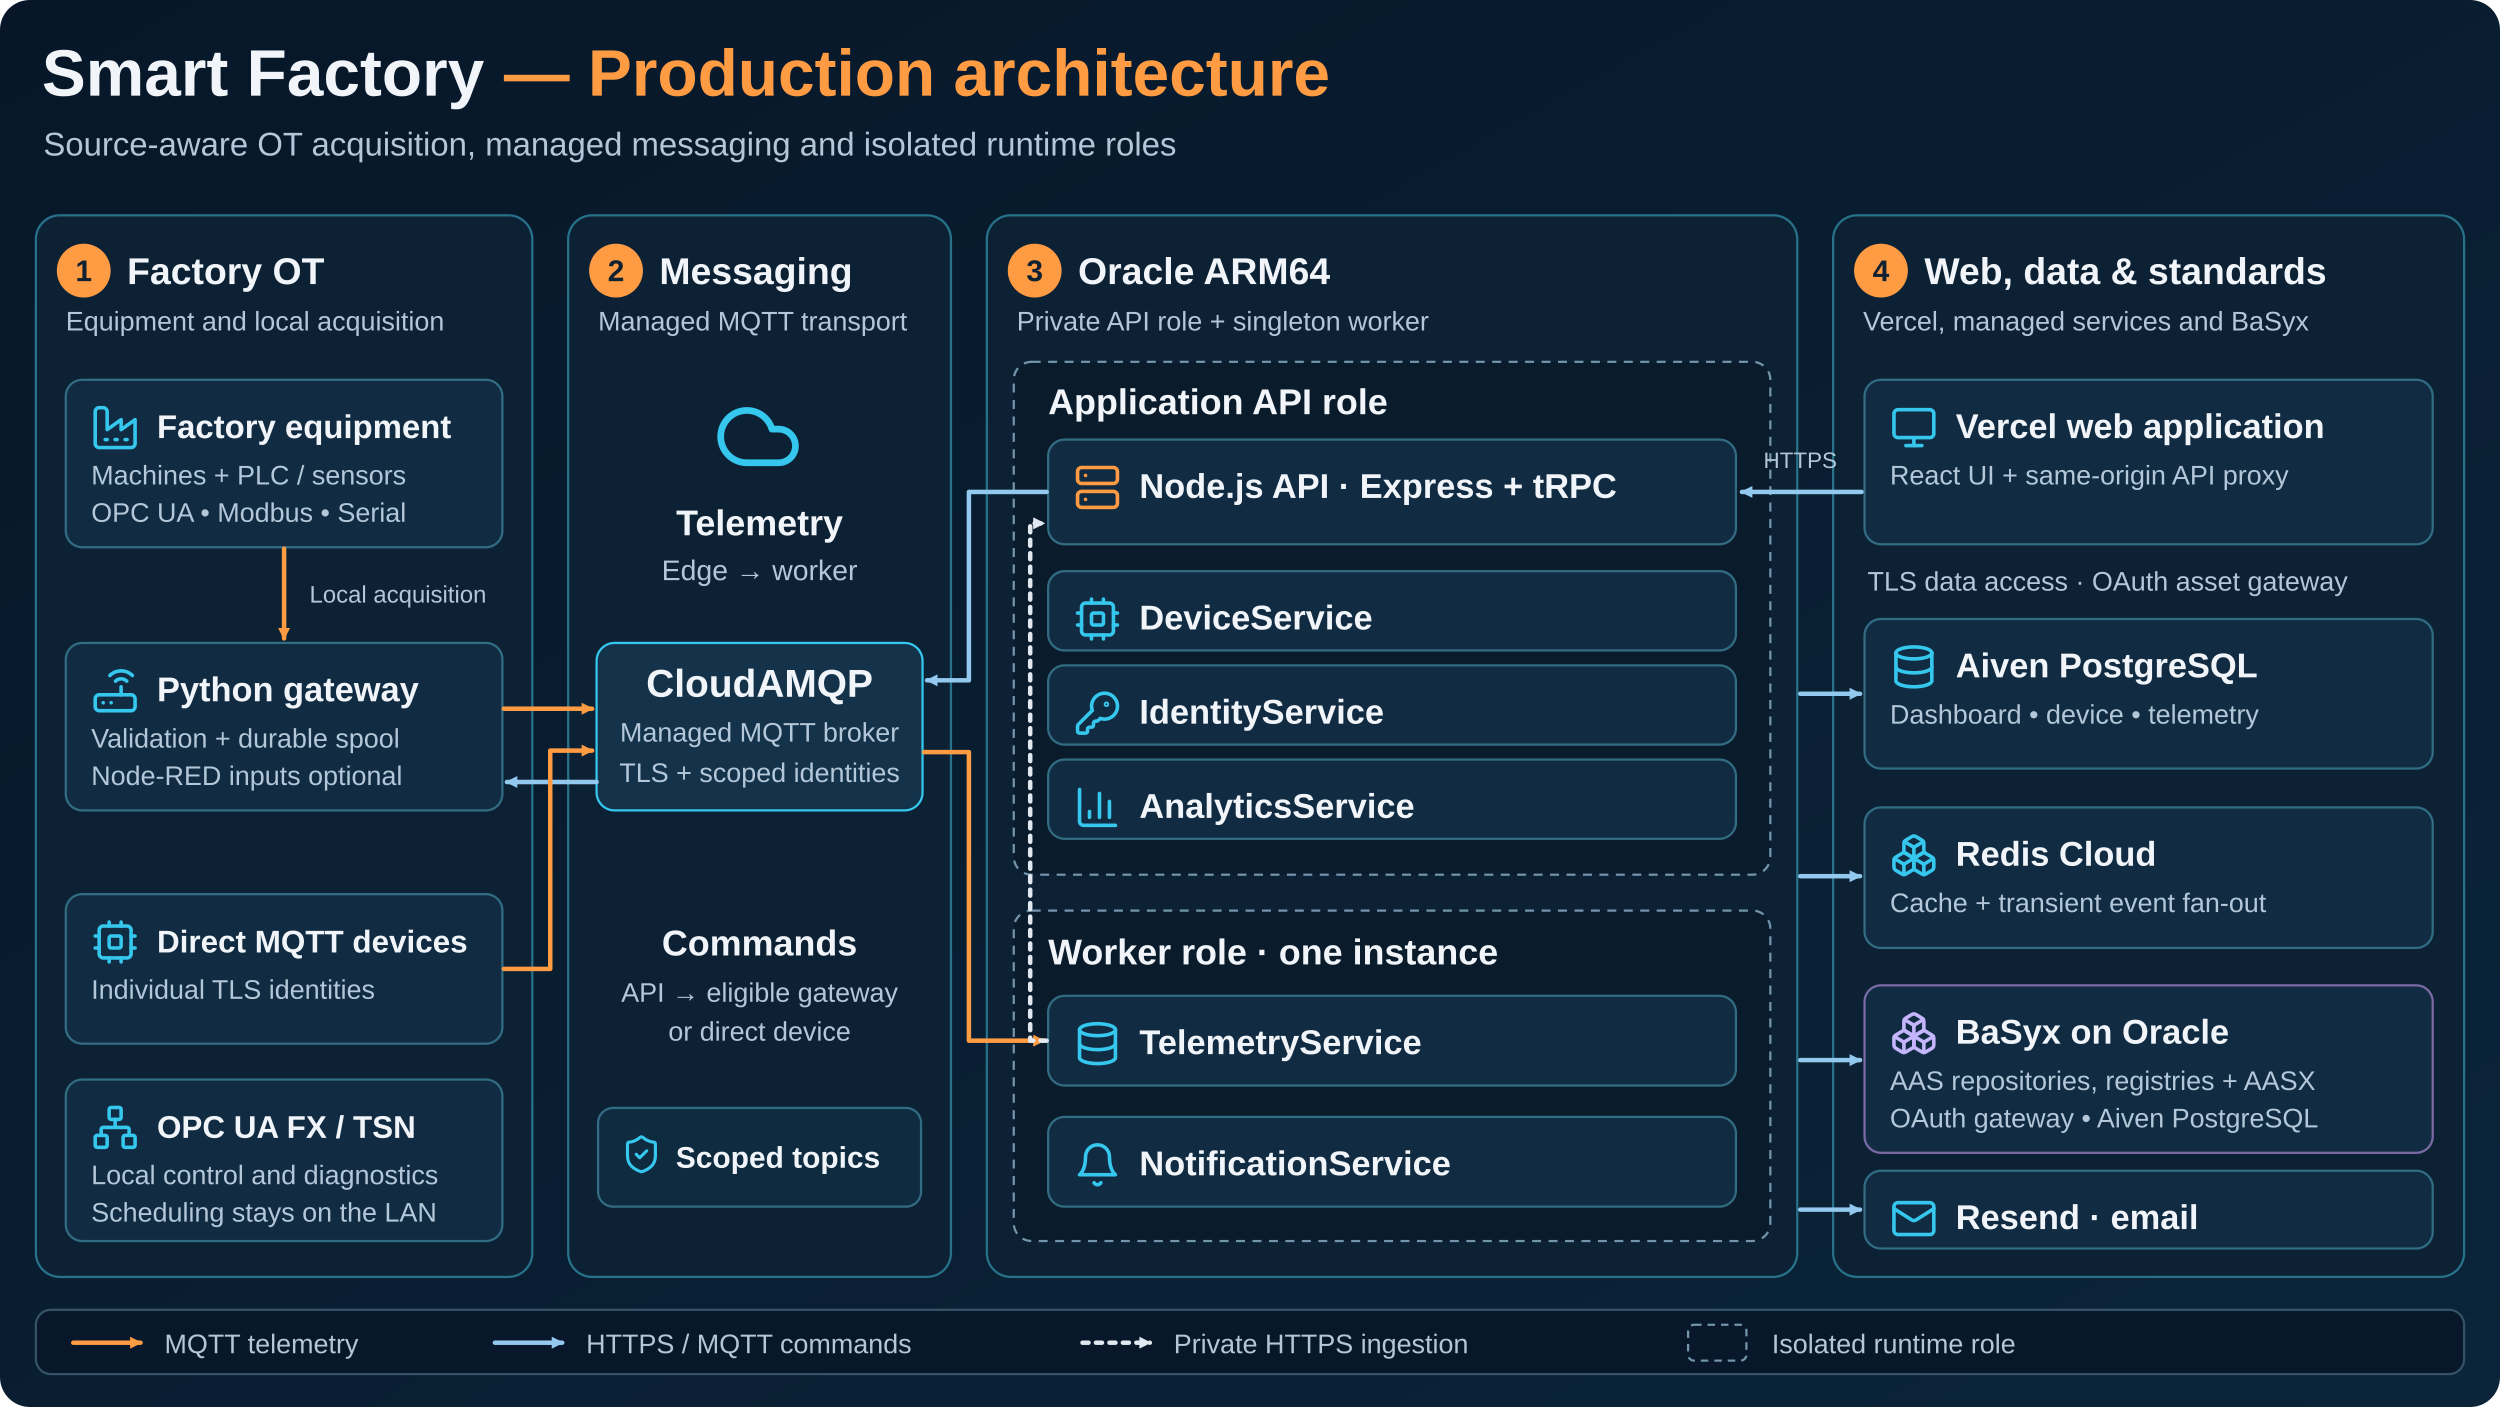
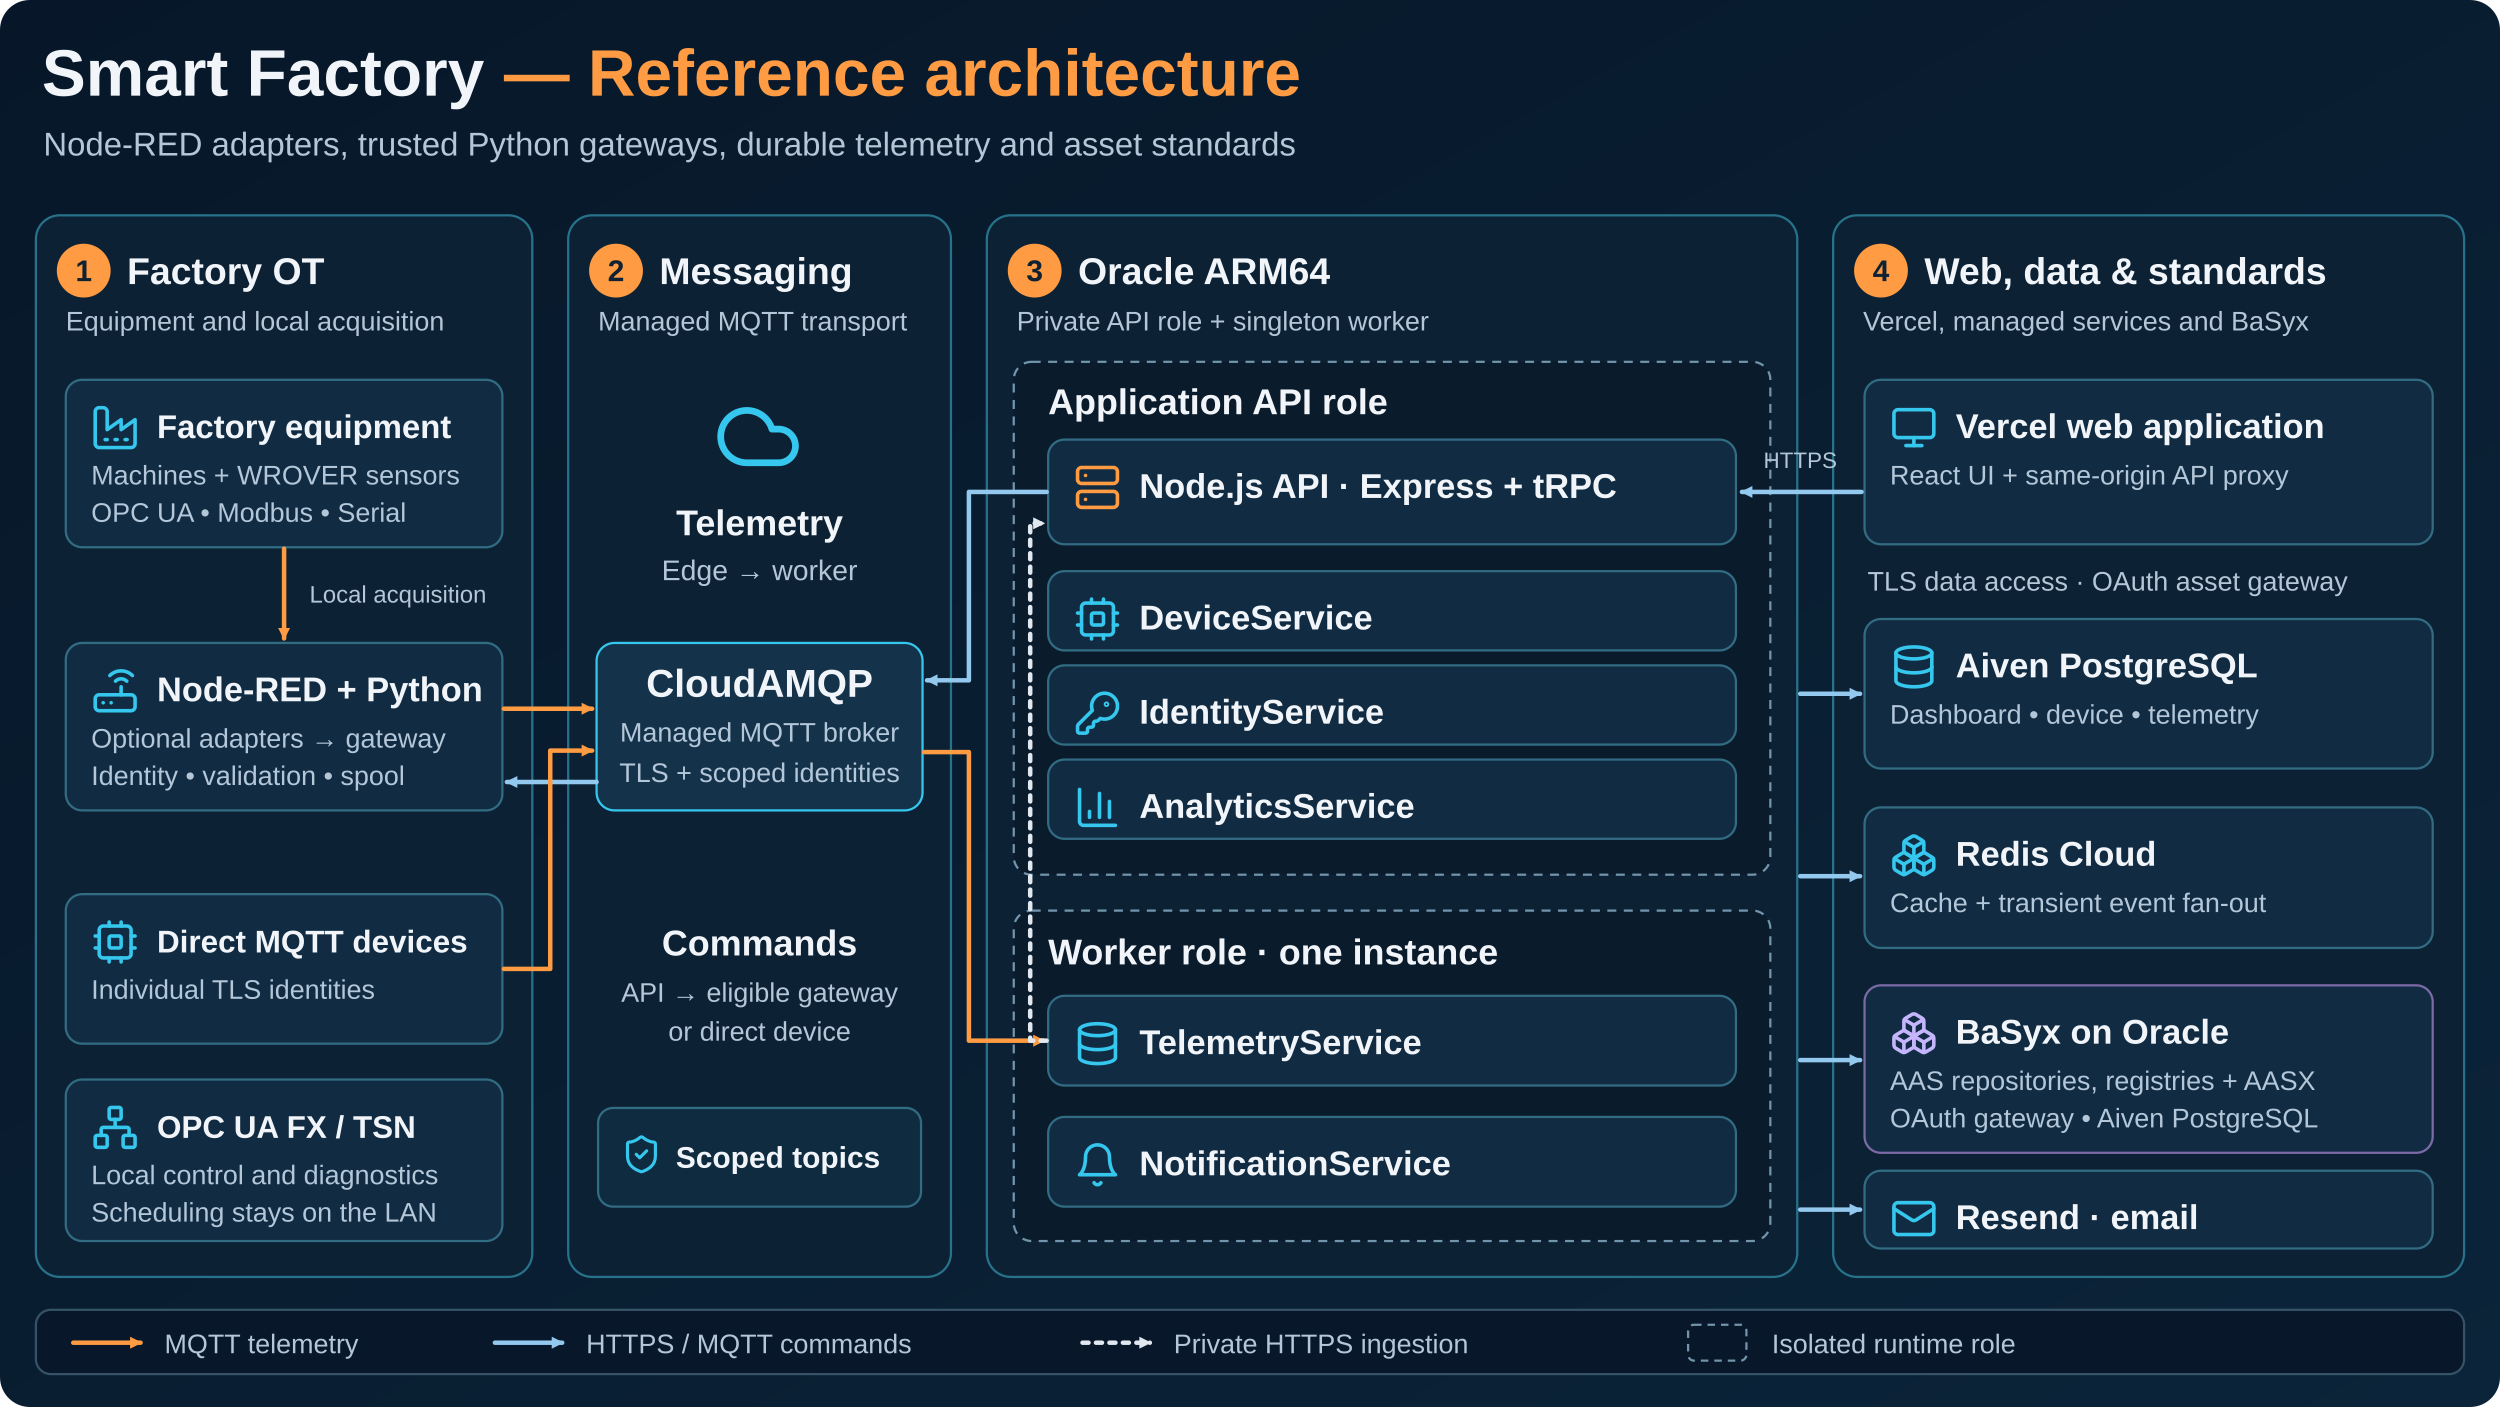
<svg xmlns="http://www.w3.org/2000/svg" width="1672" height="941" viewBox="0 0 1672 941" role="img" aria-labelledby="title description">
  <defs>
    <linearGradient id="background" x2="1" y2="1">
      <stop stop-color="#071729" />
      <stop offset="1" stop-color="#0b2439" />
    </linearGradient>
    <marker id="orange" markerWidth="8" markerHeight="8" refX="7" refY="4" orient="auto" markerUnits="userSpaceOnUse">
      <path d="M0 0 L8 4 L0 8 Z" fill="#ff9b42" />
    </marker>
    <marker id="blue" markerWidth="8" markerHeight="8" refX="7" refY="4" orient="auto" markerUnits="userSpaceOnUse">
      <path d="M0 0 L8 4 L0 8 Z" fill="#94c9ef" />
    </marker>
    <marker id="white" markerWidth="8" markerHeight="8" refX="7" refY="4" orient="auto" markerUnits="userSpaceOnUse">
      <path d="M0 0 L8 4 L0 8 Z" fill="#e2e8f0" />
    </marker>
  </defs>
  <rect width="1672" height="941" rx="20" fill="url(#background)" />
  <g font-family="Arial, Helvetica, sans-serif">
    <text x="28" y="64" font-size="44" fill="#f1f5f9" font-weight="700" text-anchor="start">Smart Factory</text>
-     <text x="337" y="64" font-size="44" fill="#ff9b42" font-weight="700" text-anchor="start">— Production architecture</text>
-     <text x="29" y="104" font-size="22" fill="#b4c7d9" font-weight="400" text-anchor="start">Source-aware OT acquisition, managed messaging and isolated runtime roles</text>
+     <text x="337" y="64" font-size="44" fill="#ff9b42" font-weight="700" text-anchor="start">— Reference architecture</text>
+     <text x="29" y="104" font-size="22" fill="#b4c7d9" font-weight="400" text-anchor="start">Node-RED adapters, trusted Python gateways, durable telemetry and asset standards</text>
    <rect x="24" y="144" width="332" height="710" rx="16" fill="#0c2134" stroke="#27728a" stroke-width="1.5" />
    <circle cx="56" cy="181" r="18" fill="#ff9b42" />
    <text x="56" y="188" font-size="20" fill="#102131" font-weight="700" text-anchor="middle">1</text>
    <text x="85" y="190" font-size="25" fill="#f1f5f9" font-weight="700" text-anchor="start">Factory OT</text>
    <text x="44" y="221" font-size="18" fill="#b4c7d9" font-weight="400" text-anchor="start">Equipment and local acquisition</text>
    <rect x="380" y="144" width="256" height="710" rx="16" fill="#0c2134" stroke="#27728a" stroke-width="1.5" />
    <circle cx="412" cy="181" r="18" fill="#ff9b42" />
    <text x="412" y="188" font-size="20" fill="#102131" font-weight="700" text-anchor="middle">2</text>
    <text x="441" y="190" font-size="25" fill="#f1f5f9" font-weight="700" text-anchor="start">Messaging</text>
    <text x="400" y="221" font-size="18" fill="#b4c7d9" font-weight="400" text-anchor="start">Managed MQTT transport</text>
    <rect x="660" y="144" width="542" height="710" rx="16" fill="#0c2134" stroke="#27728a" stroke-width="1.5" />
    <circle cx="692" cy="181" r="18" fill="#ff9b42" />
    <text x="692" y="188" font-size="20" fill="#102131" font-weight="700" text-anchor="middle">3</text>
    <text x="721" y="190" font-size="25" fill="#f1f5f9" font-weight="700" text-anchor="start">Oracle ARM64</text>
    <text x="680" y="221" font-size="18" fill="#b4c7d9" font-weight="400" text-anchor="start">Private API role + singleton worker</text>
    <rect x="1226" y="144" width="422" height="710" rx="16" fill="#0c2134" stroke="#27728a" stroke-width="1.5" />
    <circle cx="1258" cy="181" r="18" fill="#ff9b42" />
    <text x="1258" y="188" font-size="20" fill="#102131" font-weight="700" text-anchor="middle">4</text>
    <text x="1287" y="190" font-size="25" fill="#f1f5f9" font-weight="700" text-anchor="start">Web, data &amp; standards</text>
    <text x="1246" y="221" font-size="18" fill="#b4c7d9" font-weight="400" text-anchor="start">Vercel, managed services and BaSyx</text>
    <g data-card="true">
      <rect x="44" y="254" width="292" height="112" rx="11" fill="#112c42" stroke="#326c83" stroke-width="1.5" />
      <svg width="32" height="32" viewBox="0 0 24 24" fill="none" stroke="#35c7ed" stroke-width="1.8" stroke-linecap="round" stroke-linejoin="round" class="lucide lucide-factory" x="61" y="270" aria-hidden="true">
        <path d="M2 20a2 2 0 0 0 2 2h16a2 2 0 0 0 2-2V8l-7 5V8l-7 5V4a2 2 0 0 0-2-2H4a2 2 0 0 0-2 2Z" />
        <path d="M17 18h1" />
        <path d="M12 18h1" />
        <path d="M7 18h1" />
      </svg>
      <text x="105" y="293" font-size="22" fill="#f1f5f9" font-weight="600" text-anchor="start">Factory equipment</text>
-       <text x="61" y="324" font-size="18" fill="#b4c7d9" font-weight="400" text-anchor="start">Machines + PLC / sensors</text>
+       <text x="61" y="324" font-size="18" fill="#b4c7d9" font-weight="400" text-anchor="start">Machines + WROVER sensors</text>
      <text x="61" y="349" font-size="18" fill="#b4c7d9" font-weight="400" text-anchor="start">OPC UA • Modbus • Serial</text>
    </g>
    <g data-card="true">
      <rect x="44" y="430" width="292" height="112" rx="11" fill="#112c42" stroke="#326c83" stroke-width="1.5" />
      <svg width="32" height="32" viewBox="0 0 24 24" fill="none" stroke="#35c7ed" stroke-width="1.8" stroke-linecap="round" stroke-linejoin="round" class="lucide lucide-router" x="61" y="446" aria-hidden="true">
        <rect width="20" height="8" x="2" y="14" rx="2" />
        <path d="M6.01 18H6" />
        <path d="M10.01 18H10" />
        <path d="M15 10v4" />
        <path d="M17.84 7.17a4 4 0 0 0-5.66 0" />
        <path d="M20.66 4.34a8 8 0 0 0-11.31 0" />
      </svg>
-       <text x="105" y="469" font-size="23" fill="#f1f5f9" font-weight="600" text-anchor="start">Python gateway</text>
-       <text x="61" y="500" font-size="18" fill="#b4c7d9" font-weight="400" text-anchor="start">Validation + durable spool</text>
-       <text x="61" y="525" font-size="18" fill="#b4c7d9" font-weight="400" text-anchor="start">Node-RED inputs optional</text>
+       <text x="105" y="469" font-size="23" fill="#f1f5f9" font-weight="600" text-anchor="start">Node-RED + Python</text>
+       <text x="61" y="500" font-size="18" fill="#b4c7d9" font-weight="400" text-anchor="start">Optional adapters → gateway</text>
+       <text x="61" y="525" font-size="18" fill="#b4c7d9" font-weight="400" text-anchor="start">Identity • validation • spool</text>
    </g>
    <g data-card="true">
      <rect x="44" y="598" width="292" height="100" rx="11" fill="#112c42" stroke="#326c83" stroke-width="1.5" />
      <svg width="32" height="32" viewBox="0 0 24 24" fill="none" stroke="#35c7ed" stroke-width="1.8" stroke-linecap="round" stroke-linejoin="round" class="lucide lucide-cpu" x="61" y="614" aria-hidden="true">
        <rect width="16" height="16" x="4" y="4" rx="2" />
        <rect width="6" height="6" x="9" y="9" rx="1" />
        <path d="M15 2v2" />
        <path d="M15 20v2" />
        <path d="M2 15h2" />
        <path d="M2 9h2" />
        <path d="M20 15h2" />
        <path d="M20 9h2" />
        <path d="M9 2v2" />
        <path d="M9 20v2" />
      </svg>
      <text x="105" y="637" font-size="21" fill="#f1f5f9" font-weight="600" text-anchor="start">Direct MQTT devices</text>
      <text x="61" y="668" font-size="18" fill="#b4c7d9" font-weight="400" text-anchor="start">Individual TLS identities</text>
    </g>
    <g data-card="true">
      <rect x="44" y="722" width="292" height="108" rx="11" fill="#112c42" stroke="#326c83" stroke-width="1.5" />
      <svg width="32" height="32" viewBox="0 0 24 24" fill="none" stroke="#35c7ed" stroke-width="1.8" stroke-linecap="round" stroke-linejoin="round" class="lucide lucide-network" x="61" y="738" aria-hidden="true">
        <rect x="16" y="16" width="6" height="6" rx="1" />
        <rect x="2" y="16" width="6" height="6" rx="1" />
        <rect x="9" y="2" width="6" height="6" rx="1" />
        <path d="M5 16v-3a1 1 0 0 1 1-1h12a1 1 0 0 1 1 1v3" />
        <path d="M12 12V8" />
      </svg>
      <text x="105" y="761" font-size="21" fill="#f1f5f9" font-weight="600" text-anchor="start">OPC UA FX / TSN</text>
      <text x="61" y="792" font-size="18" fill="#b4c7d9" font-weight="400" text-anchor="start">Local control and diagnostics</text>
      <text x="61" y="817" font-size="18" fill="#b4c7d9" font-weight="400" text-anchor="start">Scheduling stays on the LAN</text>
    </g>
    <path d="M190 367 V427" fill="none" stroke="#ff9b42" stroke-width="3" stroke-linejoin="round" stroke-linecap="round" marker-end="url(#orange)" />
    <text x="207" y="403" font-size="16" fill="#b4c7d9" font-weight="400" text-anchor="start">Local acquisition</text>
    <svg width="60" height="60" viewBox="0 0 24 24" fill="none" stroke="#35c7ed" stroke-width="1.8" stroke-linecap="round" stroke-linejoin="round" class="lucide lucide-cloud" x="477" y="262" aria-hidden="true">
      <path d="M17.5 19H9a7 7 0 1 1 6.71-9h1.79a4.5 4.5 0 1 1 0 9Z" />
    </svg>
    <text x="508" y="358" font-size="24" fill="#f1f5f9" font-weight="600" text-anchor="middle">Telemetry</text>
    <text x="508" y="388" font-size="19" fill="#b4c7d9" font-weight="400" text-anchor="middle">Edge → worker</text>
    <rect x="399" y="430" width="218" height="112" rx="12" fill="#14334b" stroke="#35c7ed" stroke-width="1.5" />
    <text x="508" y="466" font-size="26" fill="#f1f5f9" font-weight="700" text-anchor="middle">CloudAMQP</text>
    <text x="508" y="496" font-size="18" fill="#b4c7d9" font-weight="400" text-anchor="middle">Managed MQTT broker</text>
    <text x="508" y="523" font-size="18" fill="#b4c7d9" font-weight="400" text-anchor="middle">TLS + scoped identities</text>
    <text x="508" y="639" font-size="24" fill="#f1f5f9" font-weight="600" text-anchor="middle">Commands</text>
    <text x="508" y="670" font-size="18" fill="#b4c7d9" font-weight="400" text-anchor="middle">API → eligible gateway</text>
    <text x="508" y="696" font-size="18" fill="#b4c7d9" font-weight="400" text-anchor="middle">or direct device</text>
    <rect x="400" y="741" width="216" height="66" rx="10" fill="#0f2b40" stroke="#326c83" stroke-width="1.5" />
    <svg width="28" height="28" viewBox="0 0 24 24" fill="none" stroke="#35c7ed" stroke-width="1.8" stroke-linecap="round" stroke-linejoin="round" class="lucide lucide-shield-check" x="415" y="758" aria-hidden="true">
      <path d="M20 13c0 5-3.5 7.5-7.66 8.95a1 1 0 0 1-.67-.01C7.5 20.5 4 18 4 13V6a1 1 0 0 1 1-1c2 0 4.5-1.2 6.24-2.72a1.17 1.17 0 0 1 1.52 0C14.51 3.81 17 5 19 5a1 1 0 0 1 1 1z" />
      <path d="m9 12 2 2 4-4" />
    </svg>
    <text x="452" y="781" font-size="20" fill="#f1f5f9" font-weight="600" text-anchor="start">Scoped topics</text>
    <rect x="678" y="242" width="506" height="343" rx="12" fill="#0a1b2c" stroke="#7295ac" stroke-width="1.5" stroke-dasharray="6 5" />
    <text x="701" y="277" font-size="24" fill="#f1f5f9" font-weight="700" text-anchor="start">Application API role</text>
    <g data-card="true">
      <rect x="701" y="294" width="460" height="70" rx="11" fill="#112c42" stroke="#326c83" stroke-width="1.5" />
      <svg width="32" height="32" viewBox="0 0 24 24" fill="none" stroke="#ff9b42" stroke-width="1.8" stroke-linecap="round" stroke-linejoin="round" class="lucide lucide-server" x="718" y="310" aria-hidden="true">
        <rect width="20" height="8" x="2" y="2" rx="2" ry="2" />
        <rect width="20" height="8" x="2" y="14" rx="2" ry="2" />
        <line x1="6" x2="6.01" y1="6" y2="6" />
        <line x1="6" x2="6.01" y1="18" y2="18" />
      </svg>
      <text x="762" y="333" font-size="23" fill="#f1f5f9" font-weight="600" text-anchor="start">Node.js API · Express + tRPC</text>
    </g>
    <g data-card="true">
      <rect x="701" y="382" width="460" height="53" rx="11" fill="#112c42" stroke="#326c83" stroke-width="1.5" />
      <svg width="32" height="32" viewBox="0 0 24 24" fill="none" stroke="#35c7ed" stroke-width="1.8" stroke-linecap="round" stroke-linejoin="round" class="lucide lucide-cpu" x="718" y="398" aria-hidden="true">
        <rect width="16" height="16" x="4" y="4" rx="2" />
        <rect width="6" height="6" x="9" y="9" rx="1" />
        <path d="M15 2v2" />
        <path d="M15 20v2" />
        <path d="M2 15h2" />
        <path d="M2 9h2" />
        <path d="M20 15h2" />
        <path d="M20 9h2" />
        <path d="M9 2v2" />
        <path d="M9 20v2" />
      </svg>
      <text x="762" y="421" font-size="23" fill="#f1f5f9" font-weight="600" text-anchor="start">DeviceService</text>
    </g>
    <g data-card="true">
      <rect x="701" y="445" width="460" height="53" rx="11" fill="#112c42" stroke="#326c83" stroke-width="1.5" />
      <svg width="32" height="32" viewBox="0 0 24 24" fill="none" stroke="#35c7ed" stroke-width="1.8" stroke-linecap="round" stroke-linejoin="round" class="lucide lucide-key-round" x="718" y="461" aria-hidden="true">
        <path d="M2.586 17.414A2 2 0 0 0 2 18.828V21a1 1 0 0 0 1 1h3a1 1 0 0 0 1-1v-1a1 1 0 0 1 1-1h1a1 1 0 0 0 1-1v-1a1 1 0 0 1 1-1h.172a2 2 0 0 0 1.414-.586l.814-.814a6.5 6.5 0 1 0-4-4z" />
        <circle cx="16.5" cy="7.5" r=".5" fill="currentColor" />
      </svg>
      <text x="762" y="484" font-size="23" fill="#f1f5f9" font-weight="600" text-anchor="start">IdentityService</text>
    </g>
    <g data-card="true">
      <rect x="701" y="508" width="460" height="53" rx="11" fill="#112c42" stroke="#326c83" stroke-width="1.5" />
      <svg width="32" height="32" viewBox="0 0 24 24" fill="none" stroke="#35c7ed" stroke-width="1.8" stroke-linecap="round" stroke-linejoin="round" class="lucide lucide-chart-column" x="718" y="524" aria-hidden="true">
        <path d="M3 3v16a2 2 0 0 0 2 2h16" />
        <path d="M18 17V9" />
        <path d="M13 17V5" />
        <path d="M8 17v-3" />
      </svg>
      <text x="762" y="547" font-size="23" fill="#f1f5f9" font-weight="600" text-anchor="start">AnalyticsService</text>
    </g>
    <rect x="678" y="609" width="506" height="221" rx="12" fill="#0a1b2c" stroke="#7295ac" stroke-width="1.5" stroke-dasharray="6 5" />
    <text x="701" y="645" font-size="24" fill="#f1f5f9" font-weight="700" text-anchor="start">Worker role · one instance</text>
    <g data-card="true">
      <rect x="701" y="666" width="460" height="60" rx="11" fill="#112c42" stroke="#326c83" stroke-width="1.5" />
      <svg width="32" height="32" viewBox="0 0 24 24" fill="none" stroke="#35c7ed" stroke-width="1.8" stroke-linecap="round" stroke-linejoin="round" class="lucide lucide-database" x="718" y="682" aria-hidden="true">
        <ellipse cx="12" cy="5" rx="9" ry="3" />
        <path d="M3 5V19A9 3 0 0 0 21 19V5" />
        <path d="M3 12A9 3 0 0 0 21 12" />
      </svg>
      <text x="762" y="705" font-size="23" fill="#f1f5f9" font-weight="600" text-anchor="start">TelemetryService</text>
    </g>
    <g data-card="true">
      <rect x="701" y="747" width="460" height="60" rx="11" fill="#112c42" stroke="#326c83" stroke-width="1.5" />
      <svg width="32" height="32" viewBox="0 0 24 24" fill="none" stroke="#35c7ed" stroke-width="1.8" stroke-linecap="round" stroke-linejoin="round" class="lucide lucide-bell" x="718" y="763" aria-hidden="true">
        <path d="M6 8a6 6 0 0 1 12 0c0 7 3 9 3 9H3s3-2 3-9" />
        <path d="M10.3 21a1.94 1.94 0 0 0 3.4 0" />
      </svg>
      <text x="762" y="786" font-size="23" fill="#f1f5f9" font-weight="600" text-anchor="start">NotificationService</text>
    </g>
    <g data-card="true">
      <rect x="1247" y="254" width="380" height="110" rx="11" fill="#112c42" stroke="#326c83" stroke-width="1.5" />
      <svg width="32" height="32" viewBox="0 0 24 24" fill="none" stroke="#35c7ed" stroke-width="1.8" stroke-linecap="round" stroke-linejoin="round" class="lucide lucide-monitor" x="1264" y="270" aria-hidden="true">
        <rect width="20" height="14" x="2" y="3" rx="2" />
        <line x1="8" x2="16" y1="21" y2="21" />
        <line x1="12" x2="12" y1="17" y2="21" />
      </svg>
      <text x="1308" y="293" font-size="23" fill="#f1f5f9" font-weight="600" text-anchor="start">Vercel web application</text>
      <text x="1264" y="324" font-size="18" fill="#b4c7d9" font-weight="400" text-anchor="start">React UI + same-origin API proxy</text>
    </g>
    <g data-card="true">
      <rect x="1247" y="414" width="380" height="100" rx="11" fill="#112c42" stroke="#326c83" stroke-width="1.5" />
      <svg width="32" height="32" viewBox="0 0 24 24" fill="none" stroke="#35c7ed" stroke-width="1.8" stroke-linecap="round" stroke-linejoin="round" class="lucide lucide-database" x="1264" y="430" aria-hidden="true">
        <ellipse cx="12" cy="5" rx="9" ry="3" />
        <path d="M3 5V19A9 3 0 0 0 21 19V5" />
        <path d="M3 12A9 3 0 0 0 21 12" />
      </svg>
      <text x="1308" y="453" font-size="23" fill="#f1f5f9" font-weight="600" text-anchor="start">Aiven PostgreSQL</text>
      <text x="1264" y="484" font-size="18" fill="#b4c7d9" font-weight="400" text-anchor="start">Dashboard • device • telemetry</text>
    </g>
    <g data-card="true">
      <rect x="1247" y="540" width="380" height="94" rx="11" fill="#112c42" stroke="#326c83" stroke-width="1.5" />
      <svg width="32" height="32" viewBox="0 0 24 24" fill="none" stroke="#35c7ed" stroke-width="1.8" stroke-linecap="round" stroke-linejoin="round" class="lucide lucide-boxes" x="1264" y="556" aria-hidden="true">
        <path d="M2.97 12.92A2 2 0 0 0 2 14.63v3.24a2 2 0 0 0 .97 1.71l3 1.8a2 2 0 0 0 2.06 0L12 19v-5.5l-5-3-4.03 2.42Z" />
        <path d="m7 16.5-4.74-2.85" />
        <path d="m7 16.5 5-3" />
        <path d="M7 16.5v5.17" />
        <path d="M12 13.5V19l3.97 2.38a2 2 0 0 0 2.06 0l3-1.8a2 2 0 0 0 .97-1.71v-3.24a2 2 0 0 0-.97-1.71L17 10.5l-5 3Z" />
        <path d="m17 16.5-5-3" />
        <path d="m17 16.5 4.74-2.85" />
        <path d="M17 16.5v5.17" />
        <path d="M7.97 4.42A2 2 0 0 0 7 6.13v4.37l5 3 5-3V6.13a2 2 0 0 0-.97-1.71l-3-1.8a2 2 0 0 0-2.06 0l-3 1.8Z" />
        <path d="M12 8 7.26 5.15" />
        <path d="m12 8 4.74-2.85" />
        <path d="M12 13.5V8" />
      </svg>
      <text x="1308" y="579" font-size="23" fill="#f1f5f9" font-weight="600" text-anchor="start">Redis Cloud</text>
      <text x="1264" y="610" font-size="18" fill="#b4c7d9" font-weight="400" text-anchor="start">Cache + transient event fan-out</text>
    </g>
    <g data-card="true">
      <rect x="1247" y="659" width="380" height="112" rx="11" fill="#112c42" stroke="#7b6aa5" stroke-width="1.5" />
      <svg width="32" height="32" viewBox="0 0 24 24" fill="none" stroke="#c4b5fd" stroke-width="1.8" stroke-linecap="round" stroke-linejoin="round" class="lucide lucide-boxes" x="1264" y="675" aria-hidden="true">
        <path d="M2.97 12.92A2 2 0 0 0 2 14.63v3.24a2 2 0 0 0 .97 1.71l3 1.8a2 2 0 0 0 2.06 0L12 19v-5.5l-5-3-4.03 2.42Z" />
        <path d="m7 16.5-4.74-2.85" />
        <path d="m7 16.5 5-3" />
        <path d="M7 16.5v5.17" />
        <path d="M12 13.5V19l3.97 2.38a2 2 0 0 0 2.06 0l3-1.8a2 2 0 0 0 .97-1.71v-3.24a2 2 0 0 0-.97-1.71L17 10.5l-5 3Z" />
        <path d="m17 16.5-5-3" />
        <path d="m17 16.5 4.74-2.85" />
        <path d="M17 16.5v5.17" />
        <path d="M7.97 4.42A2 2 0 0 0 7 6.13v4.37l5 3 5-3V6.13a2 2 0 0 0-.97-1.71l-3-1.8a2 2 0 0 0-2.06 0l-3 1.8Z" />
        <path d="M12 8 7.26 5.15" />
        <path d="m12 8 4.74-2.85" />
        <path d="M12 13.5V8" />
      </svg>
      <text x="1308" y="698" font-size="23" fill="#f1f5f9" font-weight="600" text-anchor="start">BaSyx on Oracle</text>
      <text x="1264" y="729" font-size="18" fill="#b4c7d9" font-weight="400" text-anchor="start">AAS repositories, registries + AASX</text>
      <text x="1264" y="754" font-size="18" fill="#b4c7d9" font-weight="400" text-anchor="start">OAuth gateway • Aiven PostgreSQL</text>
    </g>
    <g data-card="true">
      <rect x="1247" y="783" width="380" height="52" rx="11" fill="#112c42" stroke="#326c83" stroke-width="1.5" />
      <svg width="32" height="32" viewBox="0 0 24 24" fill="none" stroke="#35c7ed" stroke-width="1.8" stroke-linecap="round" stroke-linejoin="round" class="lucide lucide-mail" x="1264" y="799" aria-hidden="true">
        <rect width="20" height="16" x="2" y="4" rx="2" />
        <path d="m22 7-8.97 5.7a1.94 1.94 0 0 1-2.06 0L2 7" />
      </svg>
      <text x="1308" y="822" font-size="23" fill="#f1f5f9" font-weight="600" text-anchor="start">Resend · email</text>
    </g>
    <text x="1249" y="395" font-size="18" fill="#b4c7d9" font-weight="400" text-anchor="start">TLS data access · OAuth asset gateway</text>
    <path d="M337 474 H396" fill="none" stroke="#ff9b42" stroke-width="3" stroke-linejoin="round" stroke-linecap="round" marker-end="url(#orange)" />
    <path d="M399 523 H339" fill="none" stroke="#94c9ef" stroke-width="3" stroke-linejoin="round" stroke-linecap="round" marker-end="url(#blue)" />
    <path d="M337 648 H368 V502 H396" fill="none" stroke="#ff9b42" stroke-width="3" stroke-linejoin="round" stroke-linecap="round" marker-end="url(#orange)" />
    <path d="M618 503 H648 V696 H698" fill="none" stroke="#ff9b42" stroke-width="3" stroke-linejoin="round" stroke-linecap="round" marker-end="url(#orange)" />
    <path d="M700 329 H648 V455 H620" fill="none" stroke="#94c9ef" stroke-width="3" stroke-linejoin="round" stroke-linecap="round" marker-end="url(#blue)" />
    <path d="M1245 329 H1165" fill="none" stroke="#94c9ef" stroke-width="3" stroke-linejoin="round" stroke-linecap="round" marker-end="url(#blue)" />
    <text x="1204" y="313" font-size="15" fill="#b4c7d9" font-weight="400" text-anchor="middle">HTTPS</text>
    <path d="M700 696 H689 V350 H698" fill="none" stroke="#e2e8f0" stroke-width="3" stroke-linejoin="round" stroke-linecap="round" marker-end="url(#white)" stroke-dasharray="4 5" />
    <path d="M1204 464 H1244" fill="none" stroke="#94c9ef" stroke-width="3" stroke-linejoin="round" stroke-linecap="round" marker-end="url(#blue)" />
    <path d="M1204 586 H1244" fill="none" stroke="#94c9ef" stroke-width="3" stroke-linejoin="round" stroke-linecap="round" marker-end="url(#blue)" />
    <path d="M1204 709 H1244" fill="none" stroke="#94c9ef" stroke-width="3" stroke-linejoin="round" stroke-linecap="round" marker-end="url(#blue)" />
    <path d="M1204 809 H1244" fill="none" stroke="#94c9ef" stroke-width="3" stroke-linejoin="round" stroke-linecap="round" marker-end="url(#blue)" />
    <rect x="24" y="876" width="1624" height="43" rx="10" fill="#08182a" stroke="#355267" stroke-width="1.5" />
    <path d="M49 898 H94" fill="none" stroke="#ff9b42" stroke-width="3" stroke-linejoin="round" stroke-linecap="round" marker-end="url(#orange)" />
    <text x="110" y="905" font-size="18" fill="#b4c7d9" font-weight="400" text-anchor="start">MQTT telemetry</text>
    <path d="M331 898 H376" fill="none" stroke="#94c9ef" stroke-width="3" stroke-linejoin="round" stroke-linecap="round" marker-end="url(#blue)" />
    <text x="392" y="905" font-size="18" fill="#b4c7d9" font-weight="400" text-anchor="start">HTTPS / MQTT commands</text>
    <path d="M724 898 H769" fill="none" stroke="#e2e8f0" stroke-width="3" stroke-linejoin="round" stroke-linecap="round" marker-end="url(#white)" stroke-dasharray="4 5" />
    <text x="785" y="905" font-size="18" fill="#b4c7d9" font-weight="400" text-anchor="start">Private HTTPS ingestion</text>
    <rect x="1129" y="886" width="39" height="24" rx="4" fill="none" stroke="#7295ac" stroke-width="1.5" stroke-dasharray="5 4" />
    <text x="1185" y="905" font-size="18" fill="#b4c7d9" font-weight="400" text-anchor="start">Isolated runtime role</text>
  </g>
</svg>
